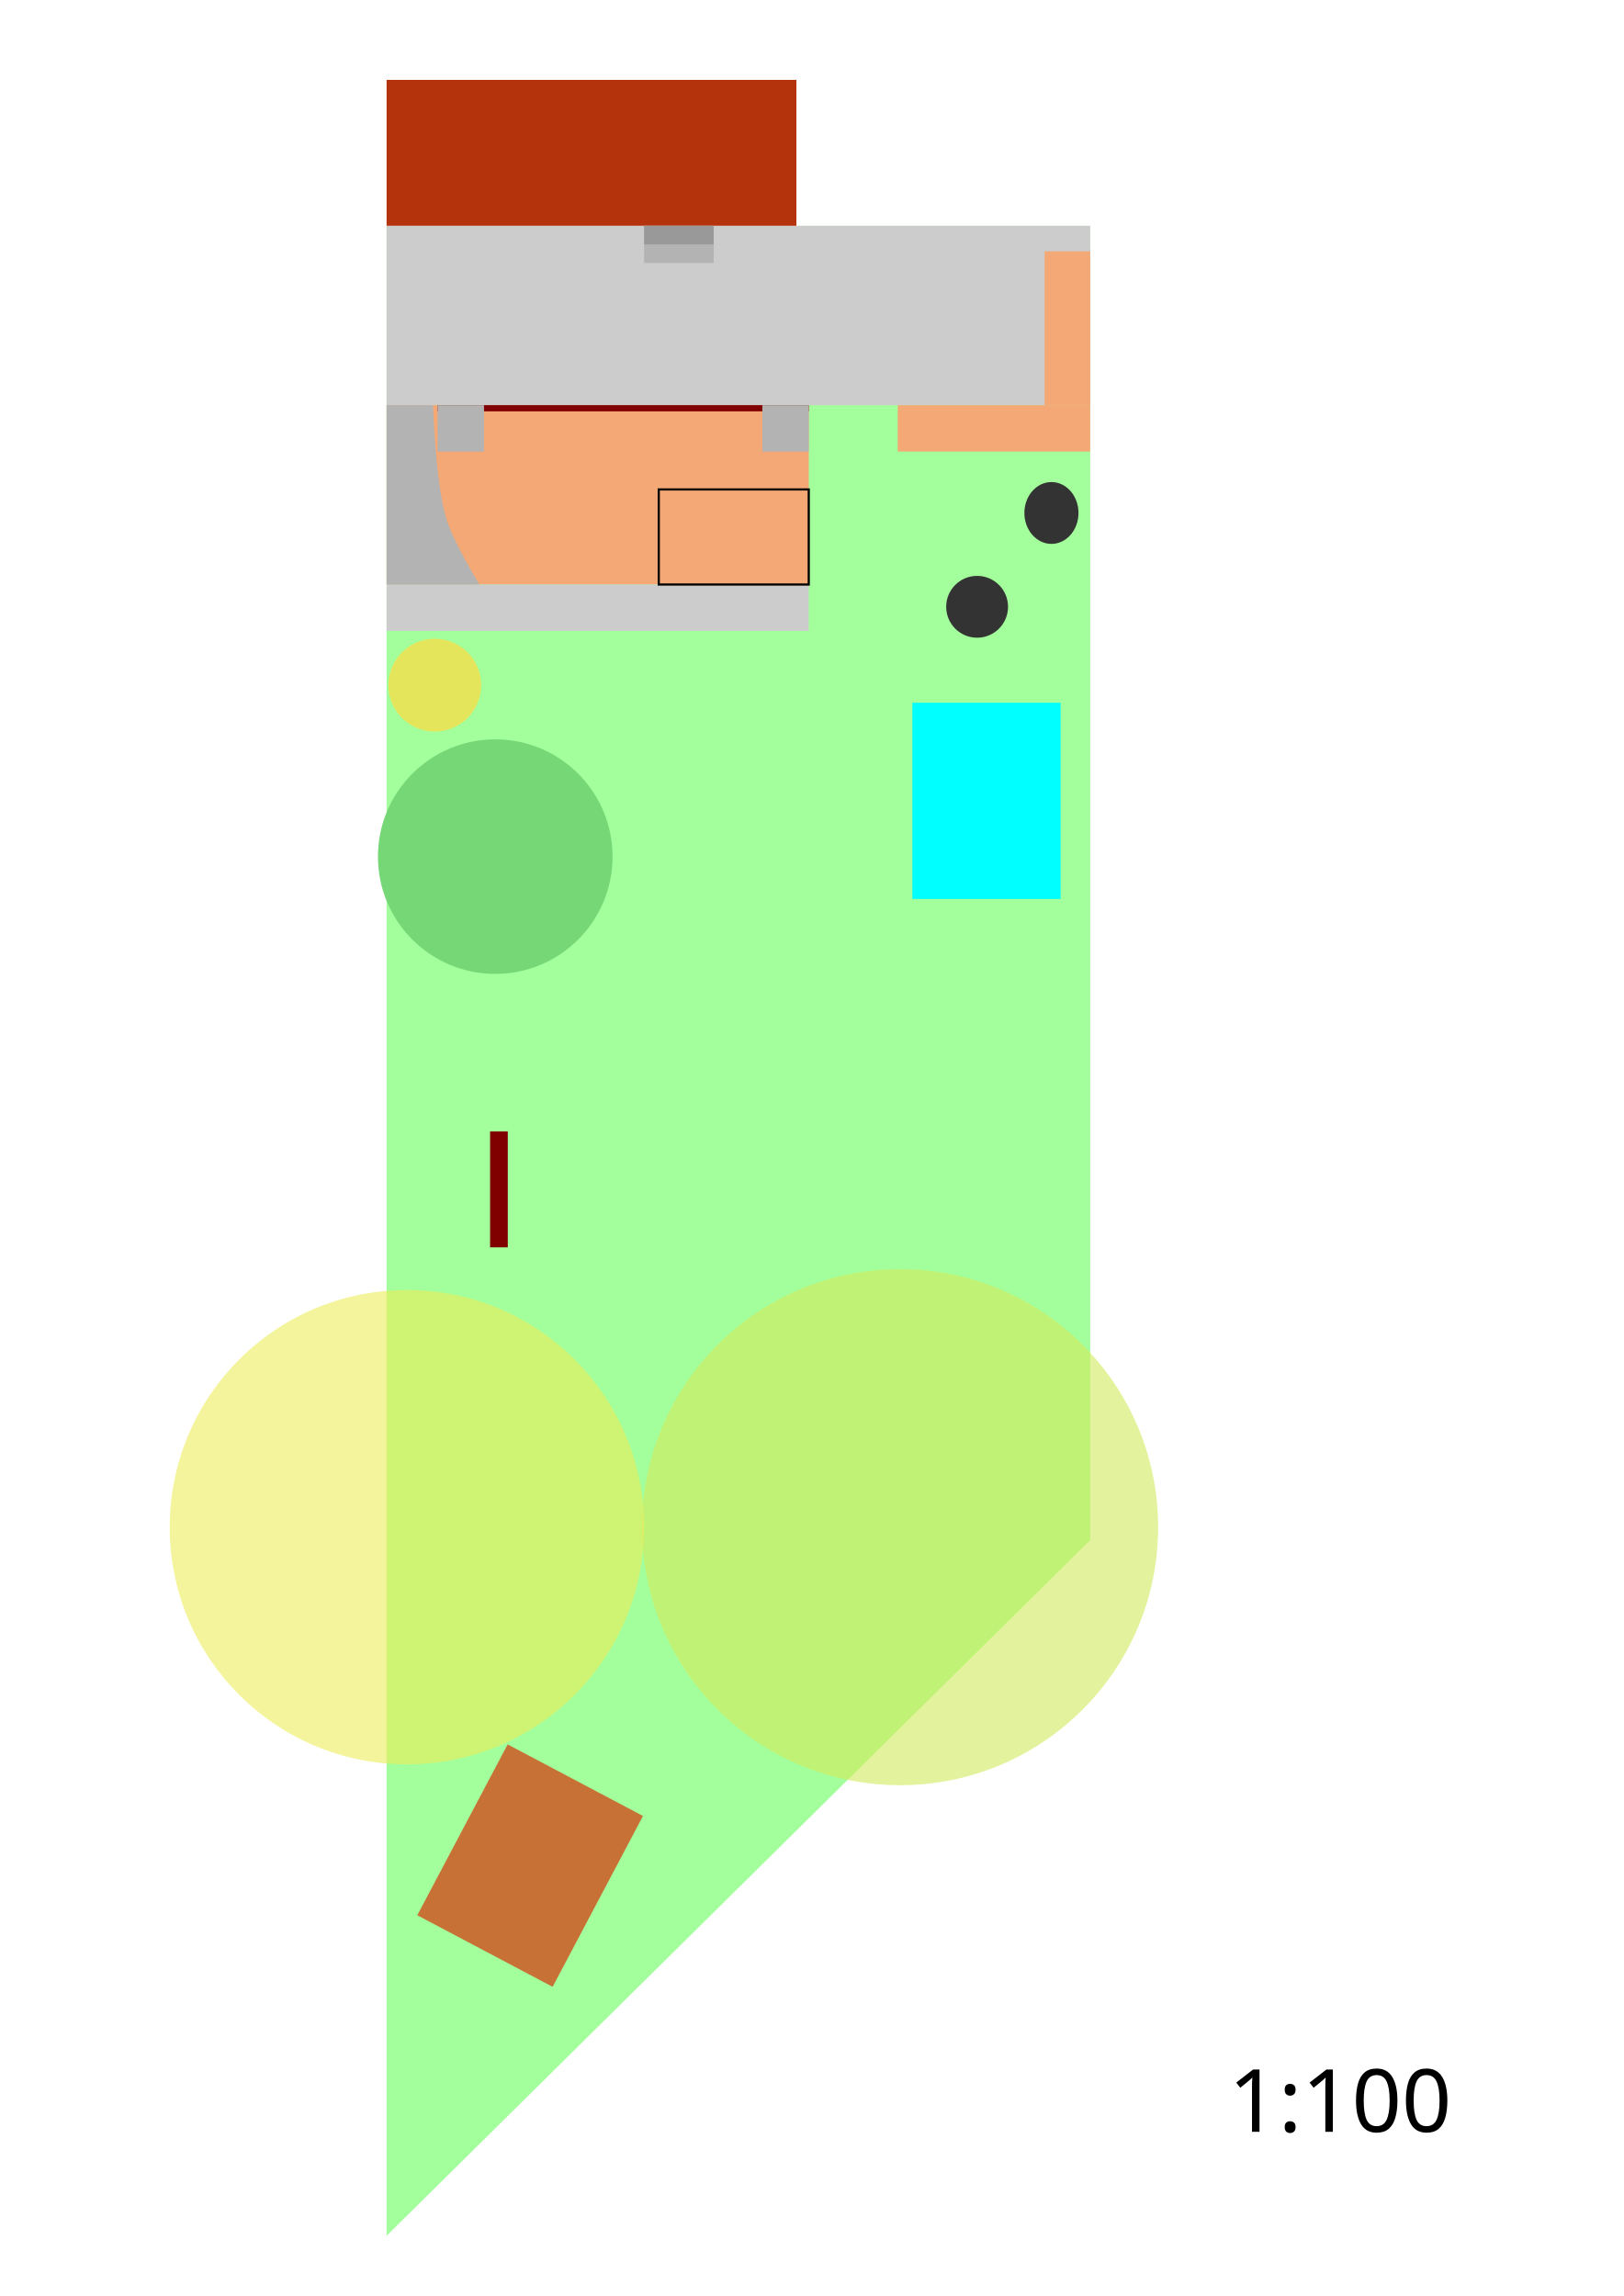
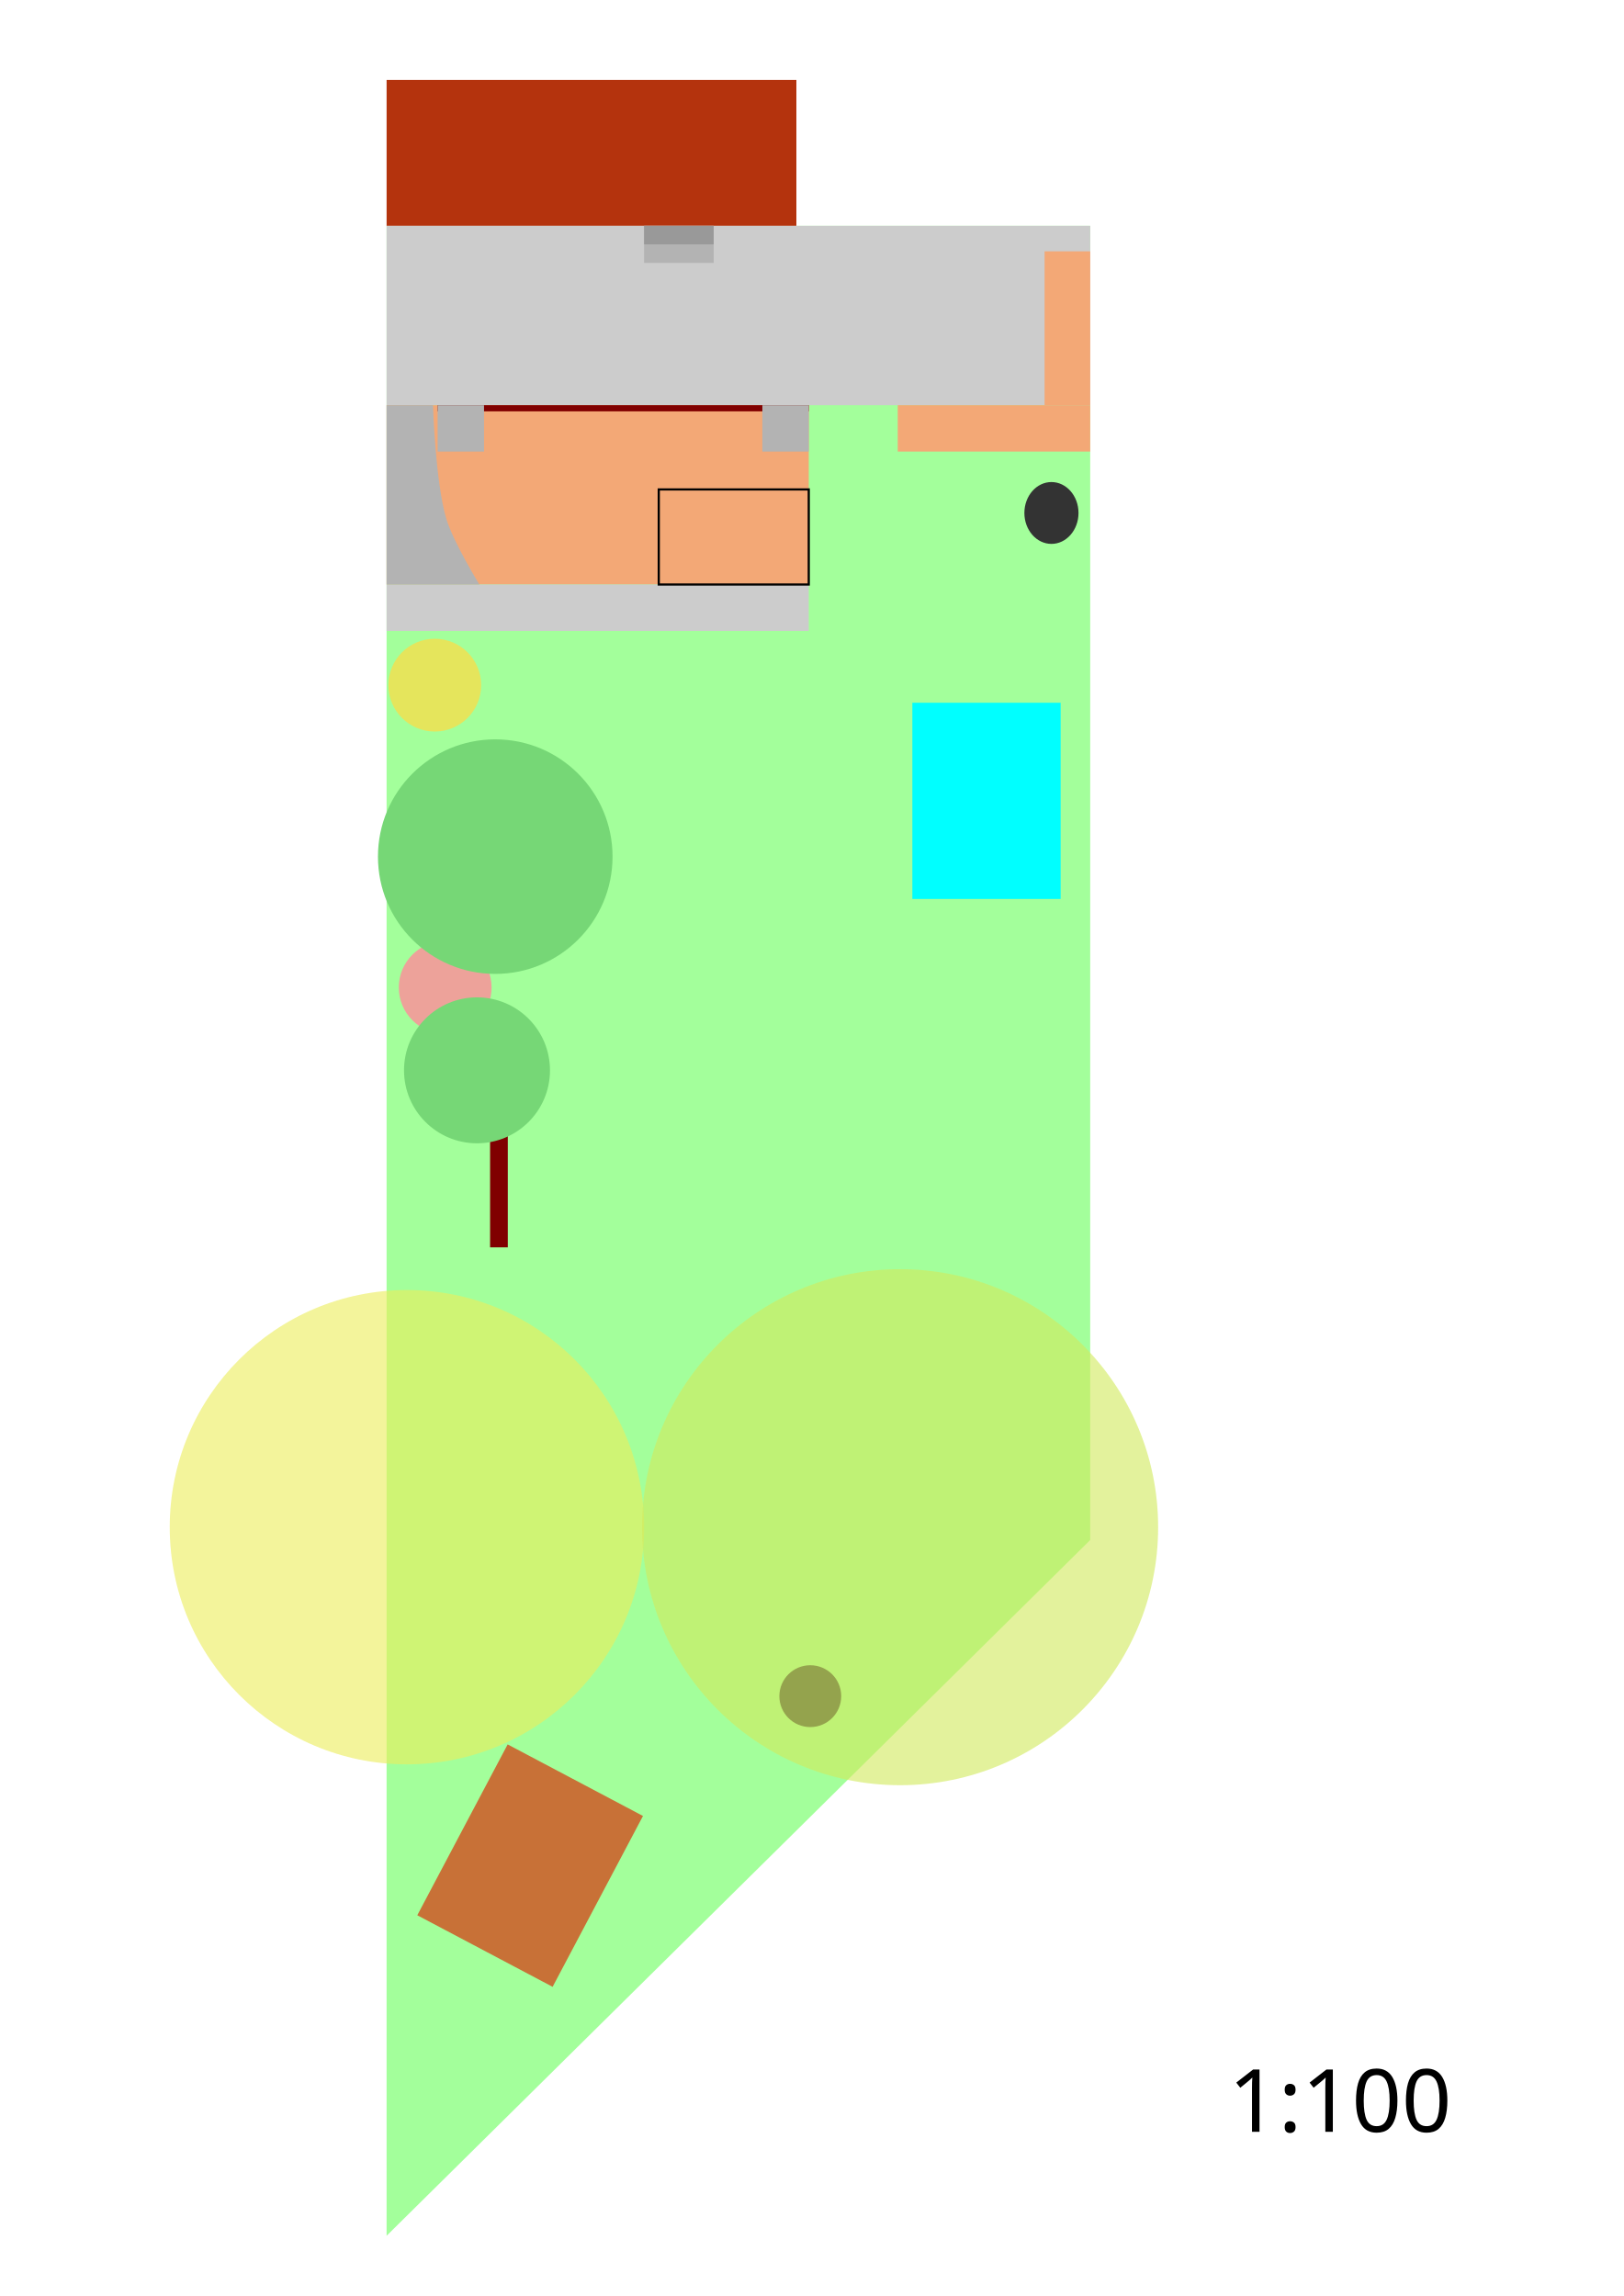
<svg xmlns="http://www.w3.org/2000/svg" width="744.094" height="1052.362" id="svg2" version="1.1">
  <defs id="defs4" />
  <g id="layer1" transform="translate(0,-2.5390623e-6)">
    <path style="fill:#a3ff9b;fill-opacity:1;stroke:none" d="m 177.165,103.504 322.441,0 0,602.363 -322.441,318.897 z" id="rect2985" />
    <rect style="fill:#b4330d;fill-opacity:1;stroke:none" id="rect3756" width="187.795" height="66.892" x="177.165" y="36.611" />
    <rect style="fill:#cccccc;fill-opacity:1;stroke:none" id="rect3758" width="322.441" height="82.205" x="177.165" y="103.504" />
    <rect y="185.708" x="177.165" height="82.205" width="193.465" id="rect3760" style="fill:#f3a876;fill-opacity:1;stroke:none" />
    <text xml:space="preserve" style="font-size:40px;font-style:normal;font-weight:normal;line-height:125%;letter-spacing:0px;word-spacing:0px;fill:#000000;fill-opacity:1;stroke:none;font-family:Sans" x="562.991" y="977.108" id="text3781">
      <tspan id="tspan3783" x="562.991" y="977.108">1:100</tspan>
    </text>
    <rect style="fill:#cccccc;fill-opacity:1;stroke:none" id="rect3785" width="193.465" height="21.26" x="177.165" y="267.913" />
-     <path style="opacity:0.613;fill:#d2ea5d;fill-opacity:1;stroke:none" id="path3789" d="m 522,672.508 c 0,65.311 -52.945,118.256 -118.256,118.256 -65.311,0 -118.256,-52.945 -118.256,-118.256 0,-65.311 52.945,-118.256 118.256,-118.256 65.311,0 118.256,52.945 118.256,118.256 z" transform="translate(8.739009,27.4737)" />
    <path transform="translate(-217.261,27.4737)" d="m 512.444,672.508 c 0,60.034 -48.667,108.7 -108.7,108.7 -60.034,0 -108.7,-48.667 -108.7,-108.7 0,-60.034 48.667,-108.7 108.7,-108.7 60.034,0 108.7,48.667 108.7,108.7 z" id="path3791" style="opacity:0.613;fill:#ebed5c;fill-opacity:1;stroke:none" />
    <path style="fill:#b3b3b3;fill-opacity:1;stroke:none" d="m 177.165,185.708 21.26,0 c 0,0 1.084,35.317 6.1,52.05 3.231,10.777 15.16,30.155 15.16,30.155 l -42.52,0 z" id="rect3793" />
    <rect style="fill:#f3a876;fill-opacity:1;stroke:none" id="rect3796" width="88.193" height="21.26" x="411.413" y="185.708" />
    <rect y="115.196" x="478.7" height="70.512" width="20.906" id="rect3063" style="fill:#f3a876;fill-opacity:1;stroke:none" />
    <rect y="103.503" x="295.165" height="17.008" width="31.89" id="rect3065" style="fill:#b3b3b3;fill-opacity:1;stroke:none" />
    <rect style="fill:#999999;fill-opacity:1;stroke:none" id="rect3067" width="31.89" height="8.504" x="295.165" y="103.503" />
    <rect style="fill:#800000;fill-opacity:1;stroke:none" id="rect3069" width="170.079" height="2.835" x="200.551" y="185.708" />
    <rect style="fill:#b3b3b3;fill-opacity:1;stroke:none" id="rect3071" width="21.26" height="21.26" x="349.37" y="185.708" />
    <rect y="185.708" x="200.551" height="21.26" width="21.26" id="rect3073" style="fill:#b3b3b3;fill-opacity:1;stroke:none" />
    <rect style="fill:none;fill-opacity:1;stroke:#000000;stroke-opacity:1;stroke-width:0.999;stroke-miterlimit:4;stroke-dasharray:none" id="rect3077" width="68.74" height="43.583" x="301.889" y="224.33" />
    <rect y="598.015" x="579.46" height="88.583" width="70.157" id="rect3087" style="display:inline;fill:#c87137;fill-opacity:1;stroke:none" transform="matrix(0.8839801,0.4675245,-0.4675245,0.8839801,0,-2.5390623e-6)" />
-     <path style="display:inline;fill:#76d776;fill-opacity:1;stroke:none" id="path3059" d="m 303.405,357.158 c 0,29.687 -24.066,53.753 -53.753,53.753 -29.687,0 -53.753,-24.066 -53.753,-53.753 0,-29.687 24.066,-53.753 53.753,-53.753 29.687,0 53.753,24.066 53.753,53.753 z" transform="translate(-22.69567,35.4737)">
-       </path>
-     <path transform="matrix(0.2636738,0,0,0.2636738,381.9531,183.9466)" d="m 303.405,357.158 c 0,29.687 -24.066,53.753 -53.753,53.753 -29.687,0 -53.753,-24.066 -53.753,-53.753 0,-29.687 24.066,-53.753 53.753,-53.753 29.687,0 53.753,24.066 53.753,53.753 z" id="path3079" style="display:inline;fill:#333333;fill-opacity:1;stroke:none">
+     <path transform="matrix(0.2636738,0,0,0.2636738,305.5046,683.2513)" d="m 303.405,357.158 a 53.753,53.753 0 1 1 -107.506,0 53.753,53.753 0 1 1 107.506,0 z" id="path3079" style="fill:#333333;fill-opacity:1;stroke:none;display:inline">
      </path>
    <path style="display:inline;fill:#333333;fill-opacity:1;stroke:none" id="path3083" d="m 303.405,357.158 c 0,29.687 -24.066,53.753 -53.753,53.753 -29.687,0 -53.753,-24.066 -53.753,-53.753 0,-29.687 24.066,-53.753 53.753,-53.753 29.687,0 53.753,24.066 53.753,53.753 z" transform="matrix(0.2307146,0,0,0.2636738,424.2451,140.9443)">
      </path>
    <rect transform="translate(0,-2.5390623e-6)" style="display:inline;fill:#800000;fill-opacity:1;stroke:none" id="rect3089" width="8.114" height="53.15" x="224.59" y="518.569" />
    <path transform="matrix(0.3955107,0,0,0.3955107,100.5015,172.7757)" d="m 303.405,357.158 c 0,29.687 -24.066,53.753 -53.753,53.753 -29.687,0 -53.753,-24.066 -53.753,-53.753 0,-29.687 24.066,-53.753 53.753,-53.753 29.687,0 53.753,24.066 53.753,53.753 z" id="path3091" style="display:inline;fill:#e5e55c;fill-opacity:1;stroke:none">
      </path>
+     <path style="opacity:0.613;fill:#d2ea5d;fill-opacity:1;stroke:none" id="path3789" d="m 522,672.508 c 0,65.311 -52.945,118.256 -118.256,118.256 -65.311,0 -118.256,-52.945 -118.256,-118.256 0,-65.311 52.945,-118.256 118.256,-118.256 65.311,0 118.256,52.945 118.256,118.256 z" transform="translate(8.739009,27.4737)" />
+     <path style="fill:#eda29a;fill-opacity:1;stroke:none;display:inline" id="path3780" d="m 303.405,357.158 a 53.753,53.753 0 1 1 -107.506,0 53.753,53.753 0 1 1 107.506,0 z" transform="matrix(0.3955107,0,0,0.3955107,105.2795,311.3387)">
+       </path>
+     <path style="display:inline;fill:#76d776;fill-opacity:1;stroke:none" id="path3059" d="m 303.405,357.158 c 0,29.687 -24.066,53.753 -53.753,53.753 -29.687,0 -53.753,-24.066 -53.753,-53.753 0,-29.687 24.066,-53.753 53.753,-53.753 29.687,0 53.753,24.066 53.753,53.753 z" transform="translate(-22.69567,35.4737)">
+       </path>
+     <path transform="translate(-31.05723,133.4234)" d="m 283.099,357.158 a 33.446,33.446 0 1 1 -66.892,0 33.446,33.446 0 1 1 66.892,0 z" id="path3784" style="fill:#76d776;fill-opacity:1;stroke:none;display:inline">
+       </path>
  </g>
  <g id="layer2" style="display:inline" transform="translate(0,-2.5390623e-6)">
    <rect style="fill:#00ffff;fill-opacity:1;stroke:none" id="rect3798" width="67.961" height="89.929" x="418.101" y="322.101" />
  </g>
</svg>
